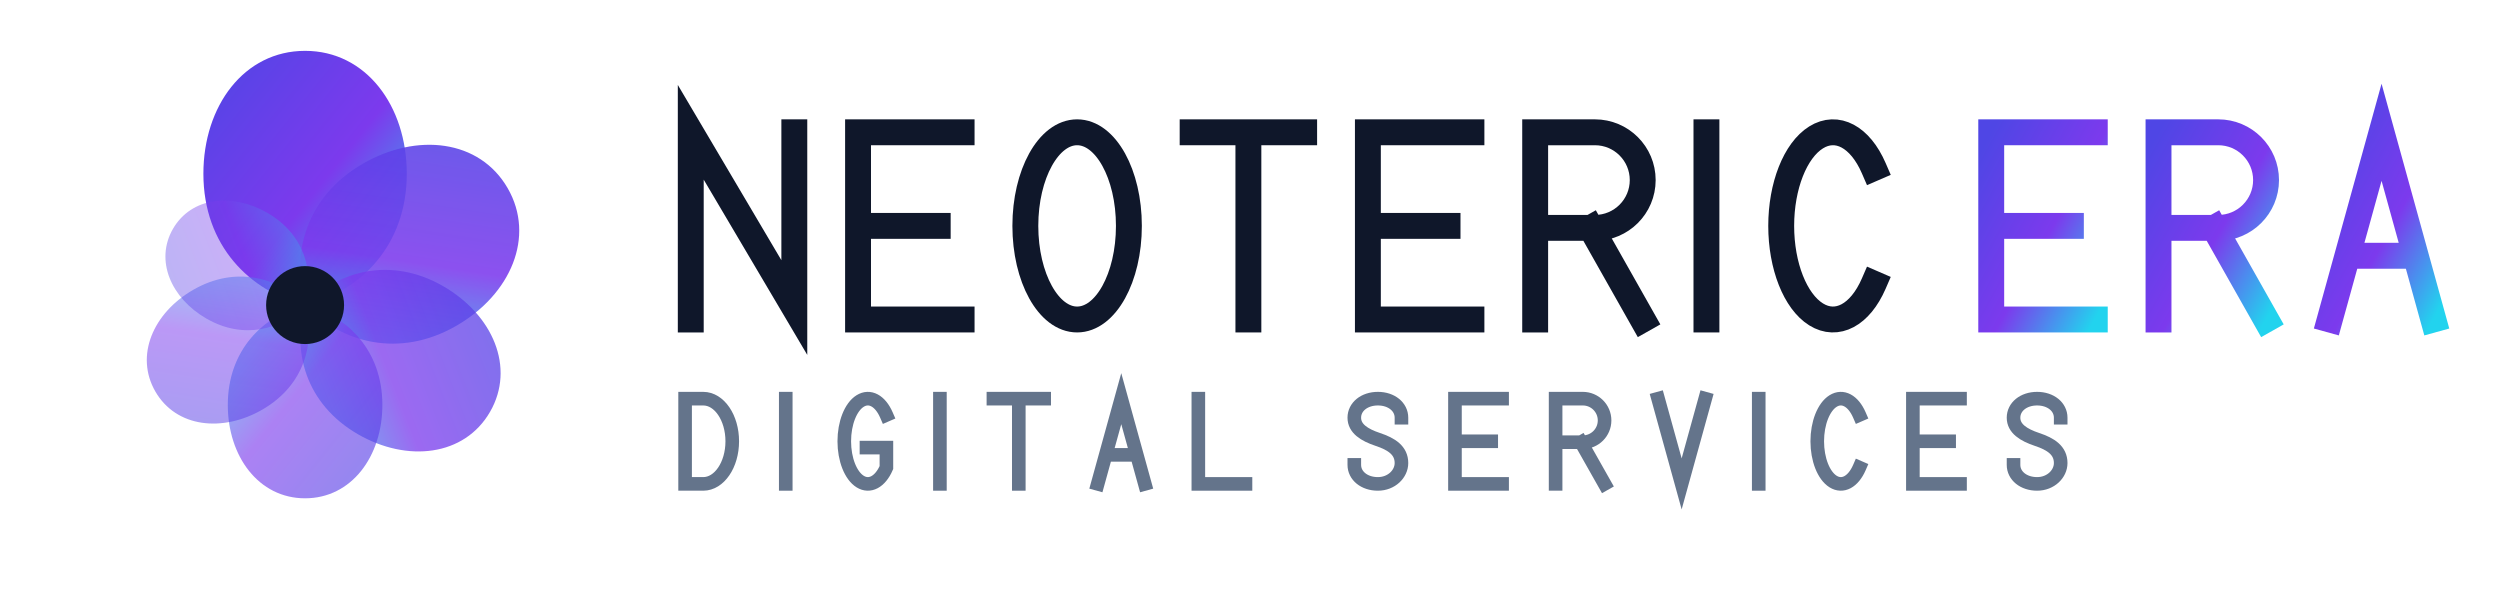
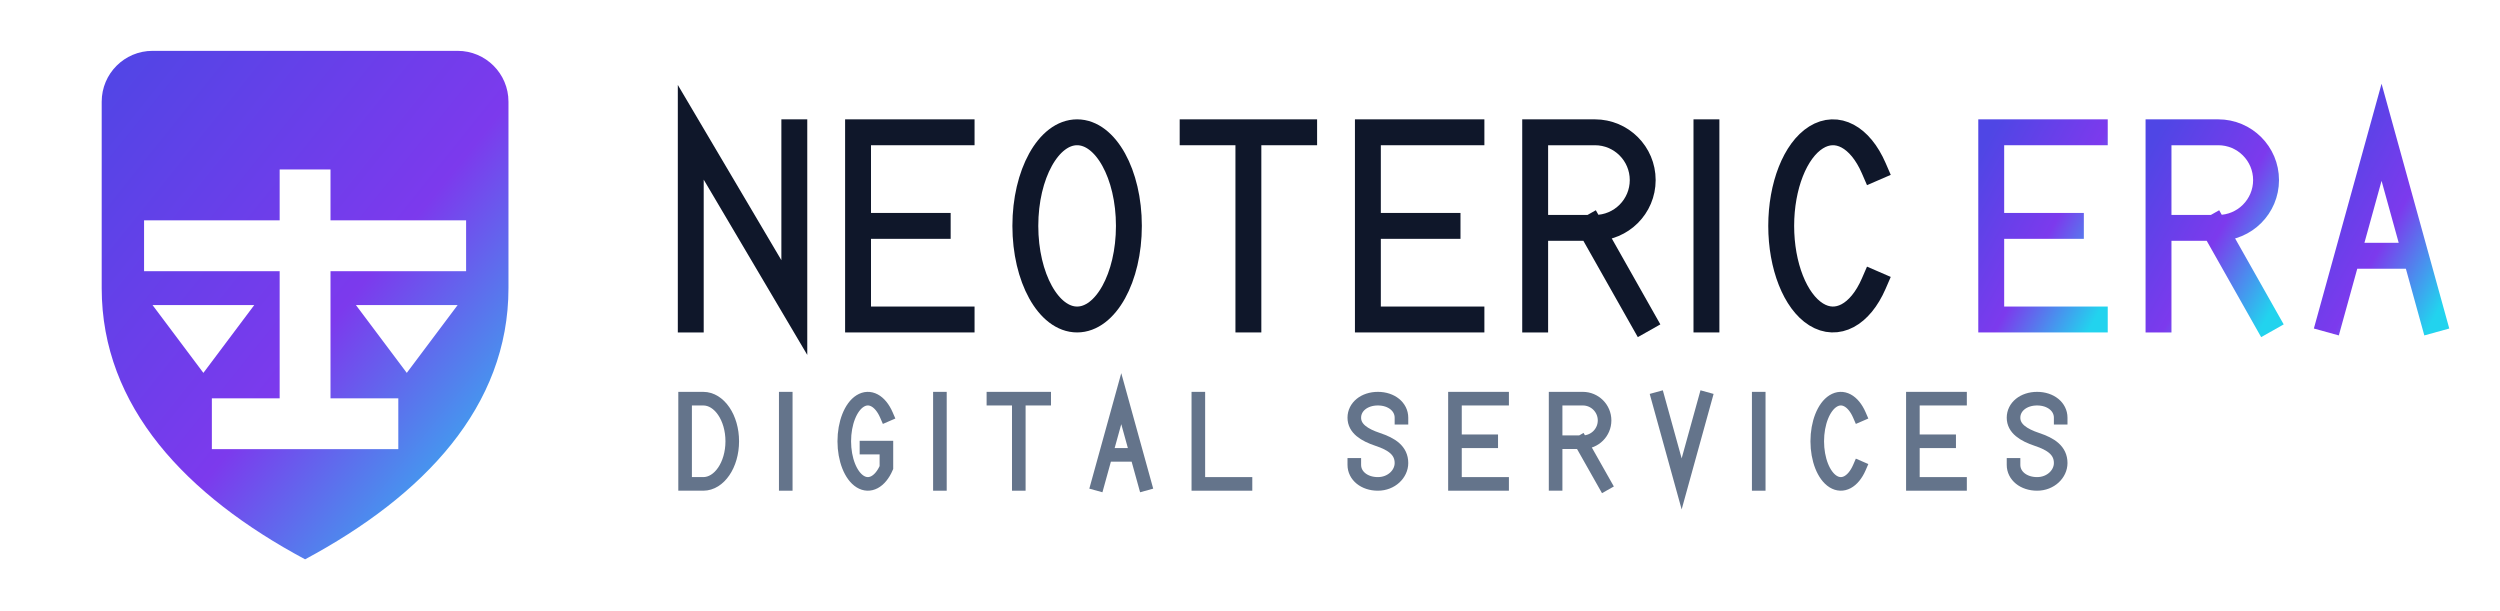
<svg xmlns="http://www.w3.org/2000/svg" viewBox="0 0 295 72" width="295" height="72" role="img" aria-labelledby="ntLogoDarkTitle">
  <defs>
-     <linearGradient id="ntGradA" x1="0" y1="0" x2="1" y2="1">
+     <linearGradient id="ntBrand" x1="0" y1="0" x2="1" y2="1">
      <stop offset="0" stop-color="#4F46E5" />
      <stop offset="0.55" stop-color="#7C3AED" />
      <stop offset="1" stop-color="#22D3EE" />
    </linearGradient>
-     <path id="ntBlade" d="M0 -30C7.2 -30 12 -23.5 12 -15.5 12 -7 6.5 -1.6 0 0-6.5 -1.6 -12 -7 -12 -15.5-12 -23.5 -7.2 -30 0 -30Z" />
    <path id="ntN" d="M6 100V6l52 88V6" />
    <path id="ntE" d="M58 6H6v94h52M6 53h40" />
    <path id="ntO" d="M32 6a26 47 0 0 1 0 94 26 47 0 0 1 0-94Z" />
    <path id="ntT" d="M32 100V6M4 6h56" />
    <path id="ntR" d="M6 100V6h30a24 24 0 0 1 0 48H6m28 0 26 46" />
    <path id="ntI" d="M6 6v94" />
    <path id="ntC" d="M58 24a26 47 0 1 0 0 58" />
    <path id="ntA" d="m6 100 26-94 26 94M17 68h30" />
    <path id="ntV" d="m6 6 26 94 26-94" />
    <path id="ntS" d="M58 27C58 15 47 6 32 6 17 6 6 15 6 27 6 39 17 46 32 51 47 56 58 63 58 77 58 89 47 100 32 100 17 100 6 91 6 79" />
    <path id="ntD" d="M6 100V6h20a32 47 0 0 1 0 94H6" />
    <path id="ntG" d="M58 24a26 47 0 1 0 0 58V60H36" />
    <path id="ntL" d="M6 6v94h52" />
  </defs>
-   <g transform="translate(36 36)">
-     <g fill="url(#ntGradA)">
-       <use href="#ntBlade" transform="rotate(0)   scale(1)" opacity="1" />
-       <use href="#ntBlade" transform="rotate(60)  scale(0.92)" opacity="0.88" />
-       <use href="#ntBlade" transform="rotate(120) scale(0.84)" opacity="0.76" />
-       <use href="#ntBlade" transform="rotate(180) scale(0.76)" opacity="0.64" />
-       <use href="#ntBlade" transform="rotate(240) scale(0.68)" opacity="0.52" />
-       <use href="#ntBlade" transform="rotate(300) scale(0.60)" opacity="0.40" />
-     </g>
-     <circle r="4.6" fill="#0F172A" />
-   </g>
+   <path fill="url(#ntBrand)" fill-rule="evenodd" d="     M18 6H54A6 6 0 0 1 60 12V34C60 48 50 58.5 36 66 22 58.5 12 48 12 34V12A6 6 0 0 1 18 6Z     M33 20H39V26H55V32H39V47H47V53H25V47H33V32H17V26H33Z     M18 36H30L24 44Z     M42 36H54L48 44Z" />
  <g transform="translate(80.1 14.2) scale(0.235)" fill="none" stroke="#0F172A" stroke-width="13" stroke-linecap="square" stroke-linejoin="miter">
    <use href="#ntN" x="0" />
    <use href="#ntE" x="84" />
    <use href="#ntO" x="168" />
    <use href="#ntT" x="254" />
    <use href="#ntE" x="340" />
    <use href="#ntR" x="424" />
    <use href="#ntI" x="510" />
    <use href="#ntC" x="542" />
  </g>
-   <g transform="translate(80.1 14.2) scale(0.235)" fill="none" stroke="url(#ntGradA)" stroke-width="13" stroke-linecap="square" stroke-linejoin="miter">
+   <g transform="translate(80.1 14.2) scale(0.235)" fill="none" stroke="url(#ntBrand)" stroke-width="13" stroke-linecap="square" stroke-linejoin="miter">
    <use href="#ntE" x="653" />
    <use href="#ntR" x="737" />
    <use href="#ntA" x="823" />
  </g>
  <g transform="translate(80.2 46.4) scale(0.107)" fill="none" stroke="#64748B" stroke-width="15" stroke-linecap="square" stroke-linejoin="miter">
    <use href="#ntD" x="0" />
    <use href="#ntI" x="111" />
    <use href="#ntG" x="170" />
    <use href="#ntI" x="281" />
    <use href="#ntT" x="342" />
    <use href="#ntA" x="455" />
    <use href="#ntL" x="566" />
    <use href="#ntS" x="738" />
    <use href="#ntE" x="849" />
    <use href="#ntR" x="960" />
    <use href="#ntV" x="1073" />
    <use href="#ntI" x="1184" />
    <use href="#ntC" x="1243" />
    <use href="#ntE" x="1354" />
    <use href="#ntS" x="1465" />
  </g>
</svg>
